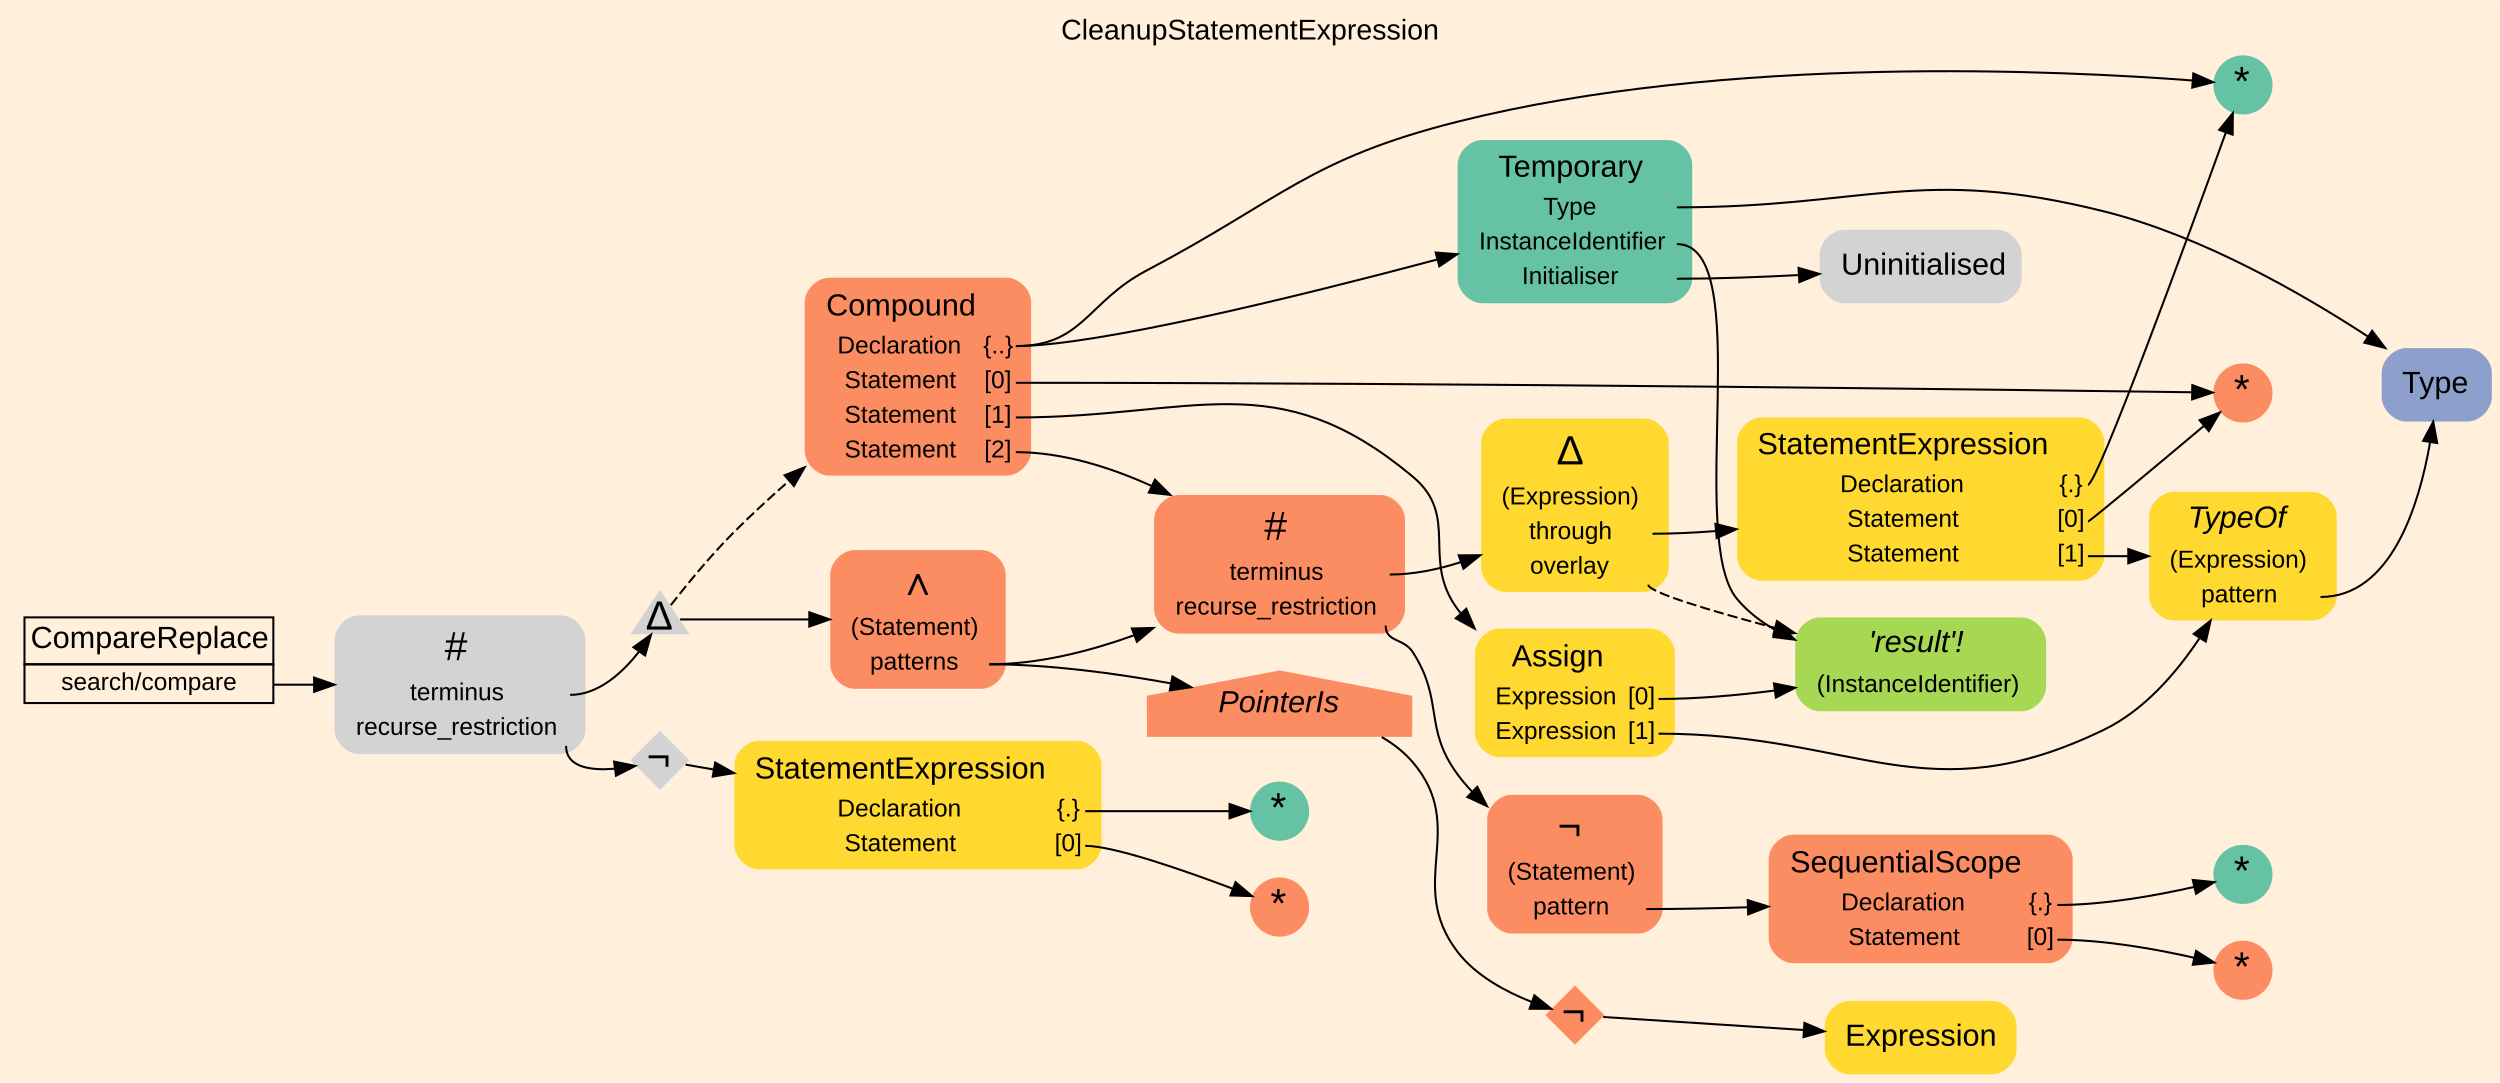
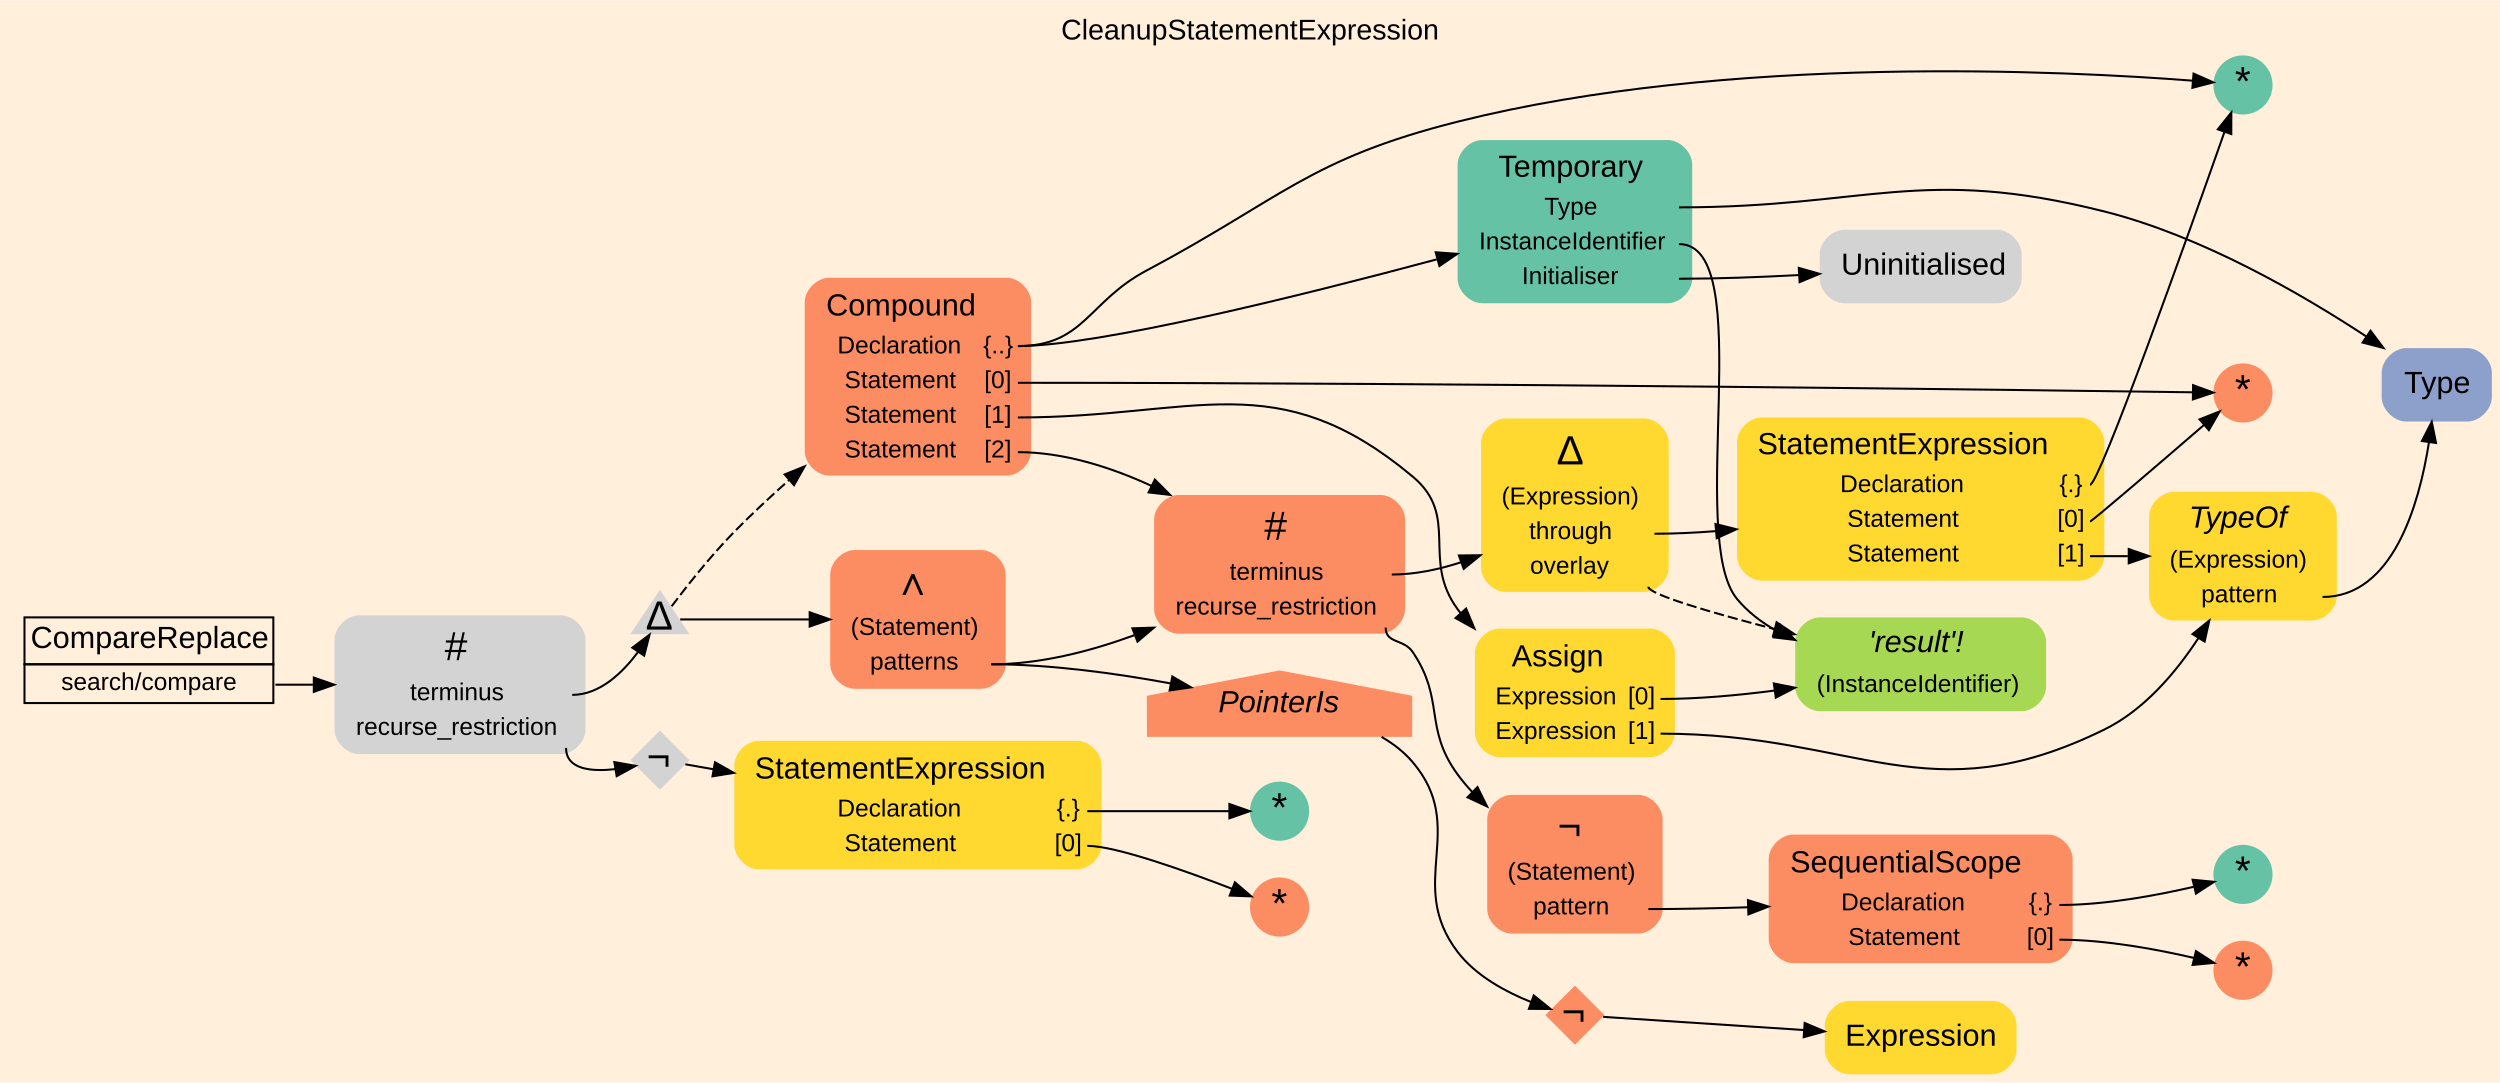
<svg xmlns="http://www.w3.org/2000/svg" width="1226pt" height="531pt" viewBox="0.00 0.00 1225.56 530.50">
  <g id="graph0" class="graph" transform="scale(1 1) rotate(0) translate(4 526.5)">
-     <polygon fill="#ffefdb" stroke="transparent" points="-4,4 -4,-526.5 1221.556,-526.5 1221.556,4 -4,4" />
-     <text text-anchor="middle" x="608.778" y="-507.3" font-family="Arial" font-size="14.00" fill="#000000">CleanupStatementExpression</text>
+     <polygon fill="#ffefdb" stroke="transparent" points="-4,4 -4,-526.5 1221.56,-526.5 1221.56,4 -4,4" />
+     <text text-anchor="middle" x="608.78" y="-507.3" font-family="Arial" font-size="14.00">CleanupStatementExpression</text>
    <g id="node1" class="node">
      <polygon fill="#ffefdb" stroke="transparent" points="138,-228 0,-228 0,-178 138,-178 138,-228" />
-       <polygon fill="none" stroke="#000000" points="8,-201 8,-224 130,-224 130,-201 8,-201" />
-       <text text-anchor="start" x="11" y="-209" font-family="Arial" font-size="15.00" fill="#000000">CompareReplace</text>
-       <polygon fill="none" stroke="#000000" points="8,-182 8,-201 130,-201 130,-182 8,-182" />
-       <text text-anchor="start" x="26" y="-188.4" font-family="Arial" font-size="12.00" fill="#000000">search/compare</text>
+       <polygon fill="none" stroke="black" points="8,-201 8,-224 130,-224 130,-201 8,-201" />
+       <text text-anchor="start" x="11" y="-209" font-family="Arial" font-size="15.00">CompareReplace</text>
+       <polygon fill="none" stroke="black" points="8,-182 8,-201 130,-201 130,-182 8,-182" />
+       <text text-anchor="start" x="26" y="-188.4" font-family="Arial" font-size="12.00">search/compare</text>
    </g>
    <g id="node2" class="node">
-       <path fill="#d3d3d3" stroke="transparent" d="M271,-225C271,-225 172,-225 172,-225 166,-225 160,-219 160,-213 160,-213 160,-169 160,-169 160,-163 166,-157 172,-157 172,-157 271,-157 271,-157 277,-157 283,-163 283,-169 283,-169 283,-213 283,-213 283,-219 277,-225 271,-225" />
-       <text text-anchor="start" x="214" y="-203" font-family="Arial" font-size="20.00" fill="#000000">#</text>
-       <text text-anchor="start" x="197" y="-183.4" font-family="Arial" font-size="12.00" fill="#000000">terminus</text>
-       <text text-anchor="start" x="170.5" y="-166.4" font-family="Arial" font-size="12.00" fill="#000000">recurse_restriction</text>
+       <path fill="lightgrey" stroke="transparent" d="M271,-225C271,-225 172,-225 172,-225 166,-225 160,-219 160,-213 160,-213 160,-169 160,-169 160,-163 166,-157 172,-157 172,-157 271,-157 271,-157 277,-157 283,-163 283,-169 283,-169 283,-213 283,-213 283,-219 277,-225 271,-225" />
+       <text text-anchor="start" x="214" y="-203" font-family="Arial" font-size="20.00">#</text>
+       <text text-anchor="start" x="197" y="-183.4" font-family="Arial" font-size="12.00">terminus</text>
+       <text text-anchor="start" x="170.5" y="-166.4" font-family="Arial" font-size="12.00">recurse_restriction</text>
    </g>
    <g id="edge1" class="edge">
-       <path fill="none" stroke="#000000" d="M130,-191C136.359,-191 142.967,-191 149.59,-191" />
-       <polygon fill="#000000" stroke="#000000" points="149.977,-194.5 159.977,-191 149.977,-187.5 149.977,-194.5" />
+       <path fill="none" stroke="black" d="M131,-191C136.97,-191 143.17,-191 149.39,-191" />
+       <polygon fill="black" stroke="black" points="149.84,-194.5 159.84,-191 149.84,-187.5 149.84,-194.5" />
    </g>
    <g id="node3" class="node">
-       <polygon fill="#d3d3d3" stroke="#000000" stroke-width="0" points="319.5,-237.5 305,-215.75 334,-215.75 319.5,-237.5" />
-       <text text-anchor="start" x="312.5" y="-218" font-family="Arial" font-size="20.00" fill="#000000">Δ</text>
+       <polygon fill="lightgrey" stroke="black" stroke-width="0" points="319.5,-237.5 305,-215.75 334,-215.75 319.5,-237.5" />
+       <text text-anchor="start" x="312.5" y="-218" font-family="Arial" font-size="20.00">Δ</text>
    </g>
    <g id="edge2" class="edge">
-       <path fill="none" stroke="#000000" d="M275.5,-186C289.55,-186 301.452,-197.187 309.32,-207.258" />
-       <polygon fill="#000000" stroke="#000000" points="306.522,-209.363 315.149,-215.512 312.24,-205.325 306.522,-209.363" />
+       <path fill="none" stroke="black" d="M276.5,-186C290.04,-186 301.28,-196.96 308.72,-206.95" />
+       <polygon fill="black" stroke="black" points="305.97,-209.14 314.43,-215.51 311.79,-205.25 305.97,-209.14" />
    </g>
    <g id="node24" class="node">
-       <polygon fill="#d3d3d3" stroke="#000000" stroke-width="0" points="319.5,-168.5 305,-154 319.5,-139.5 334,-154 319.5,-168.5" />
-       <text text-anchor="start" x="313" y="-149" font-family="Arial" font-size="20.00" fill="#000000">¬</text>
+       <polygon fill="lightgrey" stroke="black" stroke-width="0" points="319.5,-168.5 305,-154 319.5,-139.5 334,-154 319.5,-168.5" />
+       <text text-anchor="start" x="313" y="-149" font-family="Arial" font-size="20.00">¬</text>
    </g>
    <g id="edge3" class="edge">
-       <path fill="none" stroke="#000000" d="M273.5,-161C273.5,-150.379 285.635,-148.821 297.439,-149.819" />
-       <polygon fill="#000000" stroke="#000000" points="297.031,-153.296 307.414,-151.19 297.984,-146.361 297.031,-153.296" />
+       <path fill="none" stroke="black" d="M273.5,-160C273.5,-149.39 285.94,-148.28 297.73,-149.61" />
+       <polygon fill="black" stroke="black" points="297.17,-153.07 307.61,-151.23 298.31,-146.16 297.17,-153.07" />
    </g>
    <g id="node4" class="node">
      <path fill="#fc8d62" stroke="transparent" d="M477,-257C477,-257 415,-257 415,-257 409,-257 403,-251 403,-245 403,-245 403,-201 403,-201 403,-195 409,-189 415,-189 415,-189 477,-189 477,-189 483,-189 489,-195 489,-201 489,-201 489,-245 489,-245 489,-251 483,-257 477,-257" />
-       <text text-anchor="start" x="436" y="-235" font-family="Arial" font-size="20.00" fill="#000000">∧</text>
-       <text text-anchor="start" x="413" y="-215.4" font-family="Arial" font-size="12.00" fill="#000000">(Statement)</text>
-       <text text-anchor="start" x="422.5" y="-198.4" font-family="Arial" font-size="12.00" fill="#000000">patterns</text>
+       <text text-anchor="start" x="433.5" y="-235" font-family="Arial" font-size="20.00">∧</text>
+       <text text-anchor="start" x="413" y="-215.4" font-family="Arial" font-size="12.00">(Statement)</text>
+       <text text-anchor="start" x="422.5" y="-198.4" font-family="Arial" font-size="12.00">patterns</text>
    </g>
    <g id="edge4" class="edge">
-       <path fill="none" stroke="#000000" d="M329.426,-223C343.135,-223 368.877,-223 392.69,-223" />
-       <polygon fill="#000000" stroke="#000000" points="392.737,-226.5 402.737,-223 392.737,-219.5 392.737,-226.5" />
+       <path fill="none" stroke="black" d="M329.45,-223C342.77,-223 368.81,-223 392.81,-223" />
+       <polygon fill="black" stroke="black" points="392.92,-226.5 402.92,-223 392.92,-219.5 392.92,-226.5" />
    </g>
    <g id="node20" class="node">
      <path fill="#fc8d62" stroke="transparent" d="M489.5,-390.5C489.5,-390.5 402.5,-390.5 402.5,-390.5 396.5,-390.5 390.5,-384.5 390.5,-378.5 390.5,-378.5 390.5,-305.5 390.5,-305.5 390.5,-299.5 396.5,-293.5 402.5,-293.5 402.5,-293.5 489.5,-293.5 489.5,-293.5 495.5,-293.5 501.5,-299.5 501.5,-305.5 501.5,-305.5 501.5,-378.5 501.5,-378.5 501.5,-384.5 495.5,-390.5 489.5,-390.5" />
-       <text text-anchor="start" x="401" y="-372" font-family="Arial" font-size="15.00" fill="#000000">Compound</text>
-       <text text-anchor="start" x="406.5" y="-353.4" font-family="Arial" font-size="12.00" fill="#000000">Declaration</text>
-       <text text-anchor="start" x="478" y="-353.4" font-family="Arial" font-size="12.00" fill="#000000">{..}</text>
-       <text text-anchor="start" x="410" y="-336.4" font-family="Arial" font-size="12.00" fill="#000000">Statement</text>
-       <text text-anchor="start" x="478.5" y="-336.4" font-family="Arial" font-size="12.00" fill="#000000">[0]</text>
-       <text text-anchor="start" x="410" y="-319.4" font-family="Arial" font-size="12.00" fill="#000000">Statement</text>
-       <text text-anchor="start" x="478.5" y="-319.4" font-family="Arial" font-size="12.00" fill="#000000">[1]</text>
-       <text text-anchor="start" x="410" y="-302.4" font-family="Arial" font-size="12.00" fill="#000000">Statement</text>
-       <text text-anchor="start" x="478.5" y="-302.4" font-family="Arial" font-size="12.00" fill="#000000">[2]</text>
+       <text text-anchor="start" x="401" y="-372" font-family="Arial" font-size="15.00">Compound</text>
+       <text text-anchor="start" x="406.5" y="-353.4" font-family="Arial" font-size="12.00">Declaration</text>
+       <text text-anchor="start" x="478" y="-353.4" font-family="Arial" font-size="12.00">{..}</text>
+       <text text-anchor="start" x="410" y="-336.4" font-family="Arial" font-size="12.00">Statement</text>
+       <text text-anchor="start" x="478.5" y="-336.4" font-family="Arial" font-size="12.00">[0]</text>
+       <text text-anchor="start" x="410" y="-319.4" font-family="Arial" font-size="12.00">Statement</text>
+       <text text-anchor="start" x="478.5" y="-319.4" font-family="Arial" font-size="12.00">[1]</text>
+       <text text-anchor="start" x="410" y="-302.4" font-family="Arial" font-size="12.00">Statement</text>
+       <text text-anchor="start" x="478.5" y="-302.4" font-family="Arial" font-size="12.00">[2]</text>
    </g>
    <g id="edge5" class="edge">
-       <path fill="none" stroke="#000000" stroke-dasharray="5,2" d="M324.859,-230.009C331.698,-238.784 344.075,-254.106 356,-266 364.371,-274.349 373.551,-282.804 382.748,-290.89" />
-       <polygon fill="#000000" stroke="#000000" points="380.614,-293.672 390.46,-297.585 385.203,-288.386 380.614,-293.672" />
+       <path fill="none" stroke="black" stroke-dasharray="5,2" d="M325.23,-229.41C331.75,-238.08 344.05,-253.85 356,-266 364.35,-274.49 373.54,-283.07 382.74,-291.26" />
+       <polygon fill="black" stroke="black" points="380.64,-294.07 390.47,-298.04 385.26,-288.81 380.64,-294.07" />
    </g>
    <g id="node5" class="node">
-       <path fill="#fc8d62" stroke="transparent" d="M672.778,-284C672.778,-284 573.778,-284 573.778,-284 567.778,-284 561.778,-278 561.778,-272 561.778,-272 561.778,-228 561.778,-228 561.778,-222 567.778,-216 573.778,-216 573.778,-216 672.778,-216 672.778,-216 678.778,-216 684.778,-222 684.778,-228 684.778,-228 684.778,-272 684.778,-272 684.778,-278 678.778,-284 672.778,-284" />
-       <text text-anchor="start" x="615.778" y="-262" font-family="Arial" font-size="20.00" fill="#000000">#</text>
-       <text text-anchor="start" x="598.778" y="-242.4" font-family="Arial" font-size="12.00" fill="#000000">terminus</text>
-       <text text-anchor="start" x="572.278" y="-225.4" font-family="Arial" font-size="12.00" fill="#000000">recurse_restriction</text>
+       <path fill="#fc8d62" stroke="transparent" d="M672.78,-284C672.78,-284 573.78,-284 573.78,-284 567.78,-284 561.78,-278 561.78,-272 561.78,-272 561.78,-228 561.78,-228 561.78,-222 567.78,-216 573.78,-216 573.78,-216 672.78,-216 672.78,-216 678.78,-216 684.78,-222 684.78,-228 684.78,-228 684.78,-272 684.78,-272 684.78,-278 678.78,-284 672.78,-284" />
+       <text text-anchor="start" x="615.78" y="-262" font-family="Arial" font-size="20.00">#</text>
+       <text text-anchor="start" x="598.78" y="-242.4" font-family="Arial" font-size="12.00">terminus</text>
+       <text text-anchor="start" x="572.28" y="-225.4" font-family="Arial" font-size="12.00">recurse_restriction</text>
    </g>
    <g id="edge6" class="edge">
-       <path fill="none" stroke="#000000" d="M481,-201C504.781,-201 529.64,-207.196 551.802,-215.18" />
-       <polygon fill="#000000" stroke="#000000" points="550.86,-218.566 561.452,-218.829 553.336,-212.018 550.86,-218.566" />
+       <path fill="none" stroke="black" d="M482,-201C505.6,-201 530.24,-207.25 552.16,-215.3" />
+       <polygon fill="black" stroke="black" points="551.12,-218.64 561.71,-218.97 553.63,-212.11 551.12,-218.64" />
    </g>
    <g id="node17" class="node">
-       <polygon fill="#fc8d62" stroke="#000000" stroke-width="0" points="688.335,-185.562 623.278,-198 558.221,-185.562 558.282,-165.438 688.274,-165.438 688.335,-185.562" />
-       <text text-anchor="start" x="593.278" y="-177.5" font-family="Arial" font-style="italic" font-size="15.00" fill="#000000">PointerIs</text>
+       <polygon fill="#fc8d62" stroke="black" stroke-width="0" points="688.33,-185.56 623.28,-198 558.22,-185.56 558.28,-165.44 688.27,-165.44 688.33,-185.56" />
+       <text text-anchor="start" x="593.28" y="-177.5" font-family="Arial" font-style="italic" font-size="15.00">PointerIs</text>
    </g>
    <g id="edge7" class="edge">
-       <path fill="none" stroke="#000000" d="M481,-201C510.668,-201 543.446,-196.476 570.056,-191.628" />
-       <polygon fill="#000000" stroke="#000000" points="570.757,-195.057 579.933,-189.762 569.458,-188.179 570.757,-195.057" />
+       <path fill="none" stroke="black" d="M482,-201C511.24,-201 543.53,-196.48 569.76,-191.64" />
+       <polygon fill="black" stroke="black" points="570.7,-195.02 579.86,-189.7 569.38,-188.15 570.7,-195.02" />
    </g>
    <g id="node6" class="node">
-       <path fill="#ffd92f" stroke="transparent" d="M802.056,-321.5C802.056,-321.5 734.056,-321.5 734.056,-321.5 728.056,-321.5 722.056,-315.5 722.056,-309.5 722.056,-309.5 722.056,-248.5 722.056,-248.5 722.056,-242.5 728.056,-236.5 734.056,-236.5 734.056,-236.5 802.056,-236.5 802.056,-236.5 808.056,-236.5 814.056,-242.5 814.056,-248.5 814.056,-248.5 814.056,-309.5 814.056,-309.5 814.056,-315.5 808.056,-321.5 802.056,-321.5" />
-       <text text-anchor="start" x="759.056" y="-299" font-family="Arial" font-size="20.00" fill="#000000">Δ</text>
-       <text text-anchor="start" x="732.056" y="-279.4" font-family="Arial" font-size="12.00" fill="#000000">(Expression)</text>
-       <text text-anchor="start" x="745.556" y="-262.4" font-family="Arial" font-size="12.00" fill="#000000">through</text>
-       <text text-anchor="start" x="746.056" y="-245.4" font-family="Arial" font-size="12.00" fill="#000000">overlay</text>
+       <path fill="#ffd92f" stroke="transparent" d="M802.06,-321.5C802.06,-321.5 734.06,-321.5 734.06,-321.5 728.06,-321.5 722.06,-315.5 722.06,-309.5 722.06,-309.5 722.06,-248.5 722.06,-248.5 722.06,-242.5 728.06,-236.5 734.06,-236.5 734.06,-236.5 802.06,-236.5 802.06,-236.5 808.06,-236.5 814.06,-242.5 814.06,-248.5 814.06,-248.5 814.06,-309.5 814.06,-309.5 814.06,-315.5 808.06,-321.5 802.06,-321.5" />
+       <text text-anchor="start" x="759.06" y="-299" font-family="Arial" font-size="20.00">Δ</text>
+       <text text-anchor="start" x="732.06" y="-279.4" font-family="Arial" font-size="12.00">(Expression)</text>
+       <text text-anchor="start" x="745.56" y="-262.4" font-family="Arial" font-size="12.00">through</text>
+       <text text-anchor="start" x="746.06" y="-245.4" font-family="Arial" font-size="12.00">overlay</text>
    </g>
    <g id="edge8" class="edge">
-       <path fill="none" stroke="#000000" d="M677.278,-245C688.863,-245 700.781,-247.458 712.015,-251.053" />
-       <polygon fill="#000000" stroke="#000000" points="711.092,-254.439 721.687,-254.471 713.424,-247.839 711.092,-254.439" />
+       <path fill="none" stroke="black" d="M678.28,-245C689.64,-245 701.31,-247.46 712.3,-251.05" />
+       <polygon fill="black" stroke="black" points="711.17,-254.36 721.76,-254.47 713.55,-247.78 711.17,-254.36" />
    </g>
    <g id="node13" class="node">
-       <path fill="#fc8d62" stroke="transparent" d="M799.056,-137C799.056,-137 737.056,-137 737.056,-137 731.056,-137 725.056,-131 725.056,-125 725.056,-125 725.056,-81 725.056,-81 725.056,-75 731.056,-69 737.056,-69 737.056,-69 799.056,-69 799.056,-69 805.056,-69 811.056,-75 811.056,-81 811.056,-81 811.056,-125 811.056,-125 811.056,-131 805.056,-137 799.056,-137" />
-       <text text-anchor="start" x="759.556" y="-115" font-family="Arial" font-size="20.00" fill="#000000">¬</text>
-       <text text-anchor="start" x="735.056" y="-95.4" font-family="Arial" font-size="12.00" fill="#000000">(Statement)</text>
-       <text text-anchor="start" x="747.556" y="-78.4" font-family="Arial" font-size="12.00" fill="#000000">pattern</text>
+       <path fill="#fc8d62" stroke="transparent" d="M799.06,-137C799.06,-137 737.06,-137 737.06,-137 731.06,-137 725.06,-131 725.06,-125 725.06,-125 725.06,-81 725.06,-81 725.06,-75 731.06,-69 737.06,-69 737.06,-69 799.06,-69 799.06,-69 805.06,-69 811.06,-75 811.06,-81 811.06,-81 811.06,-125 811.06,-125 811.06,-131 805.06,-137 799.06,-137" />
+       <text text-anchor="start" x="759.56" y="-115" font-family="Arial" font-size="20.00">¬</text>
+       <text text-anchor="start" x="735.06" y="-95.4" font-family="Arial" font-size="12.00">(Statement)</text>
+       <text text-anchor="start" x="747.56" y="-78.4" font-family="Arial" font-size="12.00">pattern</text>
    </g>
    <g id="edge9" class="edge">
-       <path fill="none" stroke="#000000" d="M675.278,-220C675.278,-211.741 684.074,-213.936 688.556,-207 703.972,-183.145 693.719,-169.874 710.556,-147 712.733,-144.042 715.163,-141.186 717.758,-138.448" />
-       <polygon fill="#000000" stroke="#000000" points="720.204,-140.951 724.957,-131.483 715.337,-135.92 720.204,-140.951" />
+       <path fill="none" stroke="black" d="M675.28,-219C675.28,-211.05 684.11,-213.59 688.56,-207 704.45,-183.46 693.82,-169.95 710.56,-147 712.74,-144.01 715.17,-141.12 717.78,-138.35" />
+       <polygon fill="black" stroke="black" points="720.29,-140.8 725,-131.31 715.4,-135.79 720.29,-140.8" />
    </g>
    <g id="node7" class="node">
-       <path fill="#ffd92f" stroke="transparent" d="M1015.556,-322C1015.556,-322 859.556,-322 859.556,-322 853.556,-322 847.556,-316 847.556,-310 847.556,-310 847.556,-254 847.556,-254 847.556,-248 853.556,-242 859.556,-242 859.556,-242 1015.556,-242 1015.556,-242 1021.556,-242 1027.556,-248 1027.556,-254 1027.556,-254 1027.556,-310 1027.556,-310 1027.556,-316 1021.556,-322 1015.556,-322" />
-       <text text-anchor="start" x="857.556" y="-304" font-family="Arial" font-size="15.00" fill="#000000">StatementExpression</text>
-       <text text-anchor="start" x="898.056" y="-285.4" font-family="Arial" font-size="12.00" fill="#000000">Declaration</text>
-       <text text-anchor="start" x="1005.556" y="-285.4" font-family="Arial" font-size="12.00" fill="#000000">{.}</text>
-       <text text-anchor="start" x="901.556" y="-268.4" font-family="Arial" font-size="12.00" fill="#000000">Statement</text>
-       <text text-anchor="start" x="1004.556" y="-268.4" font-family="Arial" font-size="12.00" fill="#000000">[0]</text>
-       <text text-anchor="start" x="901.556" y="-251.4" font-family="Arial" font-size="12.00" fill="#000000">Statement</text>
-       <text text-anchor="start" x="1004.556" y="-251.4" font-family="Arial" font-size="12.00" fill="#000000">[1]</text>
+       <path fill="#ffd92f" stroke="transparent" d="M1015.56,-322C1015.56,-322 859.56,-322 859.56,-322 853.56,-322 847.56,-316 847.56,-310 847.56,-310 847.56,-254 847.56,-254 847.56,-248 853.56,-242 859.56,-242 859.56,-242 1015.56,-242 1015.56,-242 1021.56,-242 1027.56,-248 1027.56,-254 1027.56,-254 1027.56,-310 1027.56,-310 1027.56,-316 1021.56,-322 1015.56,-322" />
+       <text text-anchor="start" x="857.56" y="-304" font-family="Arial" font-size="15.00">StatementExpression</text>
+       <text text-anchor="start" x="898.06" y="-285.4" font-family="Arial" font-size="12.00">Declaration</text>
+       <text text-anchor="start" x="1005.56" y="-285.4" font-family="Arial" font-size="12.00">{.}</text>
+       <text text-anchor="start" x="901.56" y="-268.4" font-family="Arial" font-size="12.00">Statement</text>
+       <text text-anchor="start" x="1004.56" y="-268.4" font-family="Arial" font-size="12.00">[0]</text>
+       <text text-anchor="start" x="901.56" y="-251.4" font-family="Arial" font-size="12.00">Statement</text>
+       <text text-anchor="start" x="1004.56" y="-251.4" font-family="Arial" font-size="12.00">[1]</text>
    </g>
    <g id="edge10" class="edge">
-       <path fill="none" stroke="#000000" d="M806.056,-265C816.174,-265 826.694,-265.501 837.18,-266.331" />
-       <polygon fill="#000000" stroke="#000000" points="836.938,-269.824 847.208,-267.223 837.557,-262.851 836.938,-269.824" />
+       <path fill="none" stroke="black" d="M807.06,-265C816.83,-265 826.99,-265.48 837.13,-266.28" />
+       <polygon fill="black" stroke="black" points="836.97,-269.78 847.24,-267.19 837.59,-262.81 836.97,-269.78" />
    </g>
    <g id="node12" class="node">
-       <path fill="#a6d854" stroke="transparent" d="M987.056,-224C987.056,-224 888.056,-224 888.056,-224 882.056,-224 876.056,-218 876.056,-212 876.056,-212 876.056,-190 876.056,-190 876.056,-184 882.056,-178 888.056,-178 888.056,-178 987.056,-178 987.056,-178 993.056,-178 999.056,-184 999.056,-190 999.056,-190 999.056,-212 999.056,-212 999.056,-218 993.056,-224 987.056,-224" />
-       <text text-anchor="start" x="912.056" y="-207" font-family="Arial" font-style="italic" font-size="15.00" fill="#000000">'result'!</text>
-       <text text-anchor="start" x="886.556" y="-187.4" font-family="Arial" font-size="12.00" fill="#000000">(InstanceIdentifier)</text>
+       <path fill="#a6d854" stroke="transparent" d="M987.06,-224C987.06,-224 888.06,-224 888.06,-224 882.06,-224 876.06,-218 876.06,-212 876.06,-212 876.06,-190 876.06,-190 876.06,-184 882.06,-178 888.06,-178 888.06,-178 987.06,-178 987.06,-178 993.06,-178 999.06,-184 999.06,-190 999.06,-190 999.06,-212 999.06,-212 999.06,-218 993.06,-224 987.06,-224" />
+       <text text-anchor="start" x="912.06" y="-207" font-family="Arial" font-style="italic" font-size="15.00">'result'!</text>
+       <text text-anchor="start" x="886.56" y="-187.4" font-family="Arial" font-size="12.00">(InstanceIdentifier)</text>
    </g>
    <g id="edge11" class="edge">
-       <path fill="none" stroke="#000000" stroke-dasharray="5,2" d="M804.056,-240C804.056,-236.321 834.321,-227.304 866.031,-218.866" />
-       <polygon fill="#000000" stroke="#000000" points="867.106,-222.202 875.886,-216.273 865.325,-215.433 867.106,-222.202" />
+       <path fill="none" stroke="black" stroke-dasharray="5,2" d="M804.06,-239C804.06,-235.34 834.32,-226.5 865.92,-218.27" />
+       <polygon fill="black" stroke="black" points="866.92,-221.62 875.74,-215.74 865.18,-214.84 866.92,-221.62" />
    </g>
    <g id="node8" class="node">
-       <ellipse fill="#66c2a5" stroke="#000000" stroke-width="0" cx="1095.556" cy="-485" rx="14.5" ry="14.5" />
-       <text text-anchor="start" x="1091.056" y="-480" font-family="Arial" font-size="20.00" fill="#000000">*</text>
+       <ellipse fill="#66c2a5" stroke="black" stroke-width="0" cx="1095.56" cy="-485" rx="14.5" ry="14.5" />
+       <text text-anchor="start" x="1091.56" y="-480" font-family="Arial" font-size="20.00">*</text>
    </g>
    <g id="edge12" class="edge">
-       <path fill="none" stroke="#000000" d="M1019.556,-289C1024.133,-289 1068.235,-409.438 1087.083,-461.494" />
-       <polygon fill="#000000" stroke="#000000" points="1083.907,-463.003 1090.598,-471.218 1090.49,-460.623 1083.907,-463.003" />
+       <path fill="none" stroke="black" d="M1020.56,-289C1025.13,-289 1068.2,-410 1086.45,-461.86" />
+       <polygon fill="black" stroke="black" points="1083.23,-463.25 1089.85,-471.53 1089.83,-460.93 1083.23,-463.25" />
    </g>
    <g id="node9" class="node">
-       <ellipse fill="#fc8d62" stroke="#000000" stroke-width="0" cx="1095.556" cy="-334" rx="14.5" ry="14.5" />
-       <text text-anchor="start" x="1091.056" y="-329" font-family="Arial" font-size="20.00" fill="#000000">*</text>
+       <ellipse fill="#fc8d62" stroke="black" stroke-width="0" cx="1095.56" cy="-334" rx="14.5" ry="14.5" />
+       <text text-anchor="start" x="1091.56" y="-329" font-family="Arial" font-size="20.00">*</text>
    </g>
    <g id="edge13" class="edge">
-       <path fill="none" stroke="#000000" d="M1019.556,-271C1020.473,-271 1054.128,-299.154 1076.34,-317.821" />
-       <polygon fill="#000000" stroke="#000000" points="1074.295,-320.674 1084.201,-324.432 1078.801,-315.317 1074.295,-320.674" />
+       <path fill="none" stroke="black" d="M1020.56,-271C1021.47,-271 1054.91,-299.74 1076.52,-318.4" />
+       <polygon fill="black" stroke="black" points="1074.27,-321.08 1084.13,-324.97 1078.85,-315.79 1074.27,-321.08" />
    </g>
    <g id="node10" class="node">
-       <path fill="#ffd92f" stroke="transparent" d="M1129.556,-285.5C1129.556,-285.5 1061.556,-285.5 1061.556,-285.5 1055.556,-285.5 1049.556,-279.5 1049.556,-273.5 1049.556,-273.5 1049.556,-234.5 1049.556,-234.5 1049.556,-228.5 1055.556,-222.5 1061.556,-222.5 1061.556,-222.5 1129.556,-222.5 1129.556,-222.5 1135.556,-222.5 1141.556,-228.5 1141.556,-234.5 1141.556,-234.5 1141.556,-273.5 1141.556,-273.5 1141.556,-279.5 1135.556,-285.5 1129.556,-285.5" />
-       <text text-anchor="start" x="1068.556" y="-268" font-family="Arial" font-style="italic" font-size="15.00" fill="#000000">TypeOf</text>
-       <text text-anchor="start" x="1059.556" y="-248.4" font-family="Arial" font-size="12.00" fill="#000000">(Expression)</text>
-       <text text-anchor="start" x="1075.056" y="-231.4" font-family="Arial" font-size="12.00" fill="#000000">pattern</text>
+       <path fill="#ffd92f" stroke="transparent" d="M1129.56,-285.5C1129.56,-285.5 1061.56,-285.5 1061.56,-285.5 1055.56,-285.5 1049.56,-279.5 1049.56,-273.5 1049.56,-273.5 1049.56,-234.5 1049.56,-234.5 1049.56,-228.5 1055.56,-222.5 1061.56,-222.5 1061.56,-222.5 1129.56,-222.5 1129.56,-222.5 1135.56,-222.5 1141.56,-228.5 1141.56,-234.5 1141.56,-234.5 1141.56,-273.5 1141.56,-273.5 1141.56,-279.5 1135.56,-285.5 1129.56,-285.5" />
+       <text text-anchor="start" x="1069.06" y="-268" font-family="Arial" font-style="italic" font-size="15.00">TypeOf</text>
+       <text text-anchor="start" x="1059.56" y="-248.4" font-family="Arial" font-size="12.00">(Expression)</text>
+       <text text-anchor="start" x="1075.06" y="-231.4" font-family="Arial" font-size="12.00">pattern</text>
    </g>
    <g id="edge14" class="edge">
-       <path fill="none" stroke="#000000" d="M1019.556,-254C1025.877,-254 1032.494,-254 1039.074,-254" />
-       <polygon fill="#000000" stroke="#000000" points="1039.337,-257.5 1049.337,-254 1039.337,-250.5 1039.337,-257.5" />
+       <path fill="none" stroke="black" d="M1020.56,-254C1026.56,-254 1032.85,-254 1039.1,-254" />
+       <polygon fill="black" stroke="black" points="1039.55,-257.5 1049.55,-254 1039.55,-250.5 1039.55,-257.5" />
    </g>
    <g id="node11" class="node">
-       <path fill="#8da0cb" stroke="transparent" d="M1205.556,-356C1205.556,-356 1175.556,-356 1175.556,-356 1169.556,-356 1163.556,-350 1163.556,-344 1163.556,-344 1163.556,-332 1163.556,-332 1163.556,-326 1169.556,-320 1175.556,-320 1175.556,-320 1205.556,-320 1205.556,-320 1211.556,-320 1217.556,-326 1217.556,-332 1217.556,-332 1217.556,-344 1217.556,-344 1217.556,-350 1211.556,-356 1205.556,-356" />
-       <text text-anchor="start" x="1173.556" y="-334" font-family="Arial" font-size="15.00" fill="#000000">Type</text>
+       <path fill="#8da0cb" stroke="transparent" d="M1205.56,-356C1205.56,-356 1175.56,-356 1175.56,-356 1169.56,-356 1163.56,-350 1163.56,-344 1163.56,-344 1163.56,-332 1163.56,-332 1163.56,-326 1169.56,-320 1175.56,-320 1175.56,-320 1205.56,-320 1205.56,-320 1211.56,-320 1217.56,-326 1217.56,-332 1217.56,-332 1217.56,-344 1217.56,-344 1217.56,-350 1211.56,-356 1205.56,-356" />
+       <text text-anchor="start" x="1174.56" y="-334" font-family="Arial" font-size="15.00">Type</text>
    </g>
    <g id="edge15" class="edge">
-       <path fill="none" stroke="#000000" d="M1133.556,-234C1168.182,-234 1181.913,-278.881 1187.259,-309.676" />
-       <polygon fill="#000000" stroke="#000000" points="1183.849,-310.529 1188.821,-319.885 1190.768,-309.47 1183.849,-310.529" />
+       <path fill="none" stroke="black" d="M1134.56,-234C1168.91,-234 1181.86,-278.88 1186.71,-309.68" />
+       <polygon fill="black" stroke="black" points="1183.28,-310.45 1188.1,-319.88 1190.21,-309.5 1183.28,-310.45" />
    </g>
    <g id="node14" class="node">
-       <path fill="#fc8d62" stroke="transparent" d="M1000.056,-117.5C1000.056,-117.5 875.056,-117.5 875.056,-117.5 869.056,-117.5 863.056,-111.5 863.056,-105.5 863.056,-105.5 863.056,-66.5 863.056,-66.5 863.056,-60.5 869.056,-54.5 875.056,-54.5 875.056,-54.5 1000.056,-54.5 1000.056,-54.5 1006.056,-54.5 1012.056,-60.5 1012.056,-66.5 1012.056,-66.5 1012.056,-105.5 1012.056,-105.5 1012.056,-111.5 1006.056,-117.5 1000.056,-117.5" />
-       <text text-anchor="start" x="873.556" y="-99" font-family="Arial" font-size="15.00" fill="#000000">SequentialScope</text>
-       <text text-anchor="start" x="898.556" y="-80.4" font-family="Arial" font-size="12.00" fill="#000000">Declaration</text>
-       <text text-anchor="start" x="990.556" y="-80.4" font-family="Arial" font-size="12.00" fill="#000000">{.}</text>
-       <text text-anchor="start" x="902.056" y="-63.4" font-family="Arial" font-size="12.00" fill="#000000">Statement</text>
-       <text text-anchor="start" x="989.556" y="-63.4" font-family="Arial" font-size="12.00" fill="#000000">[0]</text>
+       <path fill="#fc8d62" stroke="transparent" d="M1000.06,-117.5C1000.06,-117.5 875.06,-117.5 875.06,-117.5 869.06,-117.5 863.06,-111.5 863.06,-105.5 863.06,-105.5 863.06,-66.5 863.06,-66.5 863.06,-60.5 869.06,-54.5 875.06,-54.5 875.06,-54.5 1000.06,-54.5 1000.06,-54.5 1006.06,-54.5 1012.06,-60.5 1012.06,-66.5 1012.06,-66.5 1012.06,-105.5 1012.06,-105.5 1012.06,-111.5 1006.06,-117.5 1000.06,-117.5" />
+       <text text-anchor="start" x="873.56" y="-99" font-family="Arial" font-size="15.00">SequentialScope</text>
+       <text text-anchor="start" x="898.56" y="-80.4" font-family="Arial" font-size="12.00">Declaration</text>
+       <text text-anchor="start" x="990.56" y="-80.4" font-family="Arial" font-size="12.00">{.}</text>
+       <text text-anchor="start" x="902.06" y="-63.4" font-family="Arial" font-size="12.00">Statement</text>
+       <text text-anchor="start" x="989.56" y="-63.4" font-family="Arial" font-size="12.00">[0]</text>
    </g>
    <g id="edge16" class="edge">
-       <path fill="none" stroke="#000000" d="M803.056,-81C819.117,-81 836.25,-81.36 852.72,-81.888" />
-       <polygon fill="#000000" stroke="#000000" points="852.76,-85.391 862.875,-82.236 853,-78.395 852.76,-85.391" />
+       <path fill="none" stroke="black" d="M804.06,-81C819.88,-81 836.76,-81.36 852.98,-81.89" />
+       <polygon fill="black" stroke="black" points="852.87,-85.39 862.99,-82.24 853.11,-78.39 852.87,-85.39" />
    </g>
    <g id="node15" class="node">
-       <ellipse fill="#66c2a5" stroke="#000000" stroke-width="0" cx="1095.556" cy="-98" rx="14.5" ry="14.5" />
-       <text text-anchor="start" x="1091.056" y="-93" font-family="Arial" font-size="20.00" fill="#000000">*</text>
+       <ellipse fill="#66c2a5" stroke="black" stroke-width="0" cx="1095.56" cy="-98" rx="14.5" ry="14.5" />
+       <text text-anchor="start" x="1091.56" y="-93" font-family="Arial" font-size="20.00">*</text>
    </g>
    <g id="edge17" class="edge">
-       <path fill="none" stroke="#000000" d="M1004.556,-83C1027.578,-83 1053.445,-87.732 1071.699,-91.88" />
-       <polygon fill="#000000" stroke="#000000" points="1070.949,-95.299 1081.488,-94.215 1072.573,-88.49 1070.949,-95.299" />
+       <path fill="none" stroke="black" d="M1005.56,-83C1028.24,-83 1053.73,-87.8 1071.6,-91.97" />
+       <polygon fill="black" stroke="black" points="1070.86,-95.39 1081.4,-94.37 1072.52,-88.59 1070.86,-95.39" />
    </g>
    <g id="node16" class="node">
-       <ellipse fill="#fc8d62" stroke="#000000" stroke-width="0" cx="1095.556" cy="-51" rx="14.5" ry="14.5" />
-       <text text-anchor="start" x="1091.056" y="-46" font-family="Arial" font-size="20.00" fill="#000000">*</text>
+       <ellipse fill="#fc8d62" stroke="black" stroke-width="0" cx="1095.56" cy="-51" rx="14.5" ry="14.5" />
+       <text text-anchor="start" x="1091.56" y="-46" font-family="Arial" font-size="20.00">*</text>
    </g>
    <g id="edge18" class="edge">
-       <path fill="none" stroke="#000000" d="M1004.556,-66C1027.578,-66 1053.445,-61.268 1071.699,-57.12" />
-       <polygon fill="#000000" stroke="#000000" points="1072.573,-60.51 1081.488,-54.785 1070.949,-53.701 1072.573,-60.51" />
+       <path fill="none" stroke="black" d="M1005.56,-66C1028.24,-66 1053.73,-61.2 1071.6,-57.03" />
+       <polygon fill="black" stroke="black" points="1072.52,-60.41 1081.4,-54.63 1070.86,-53.61 1072.52,-60.41" />
    </g>
    <g id="node18" class="node">
-       <polygon fill="#fc8d62" stroke="#000000" stroke-width="0" points="768.056,-43.5 753.556,-29 768.056,-14.5 782.556,-29 768.056,-43.5" />
-       <text text-anchor="start" x="761.556" y="-24" font-family="Arial" font-size="20.00" fill="#000000">¬</text>
+       <polygon fill="#fc8d62" stroke="black" stroke-width="0" points="768.06,-43.5 753.56,-29 768.06,-14.5 782.56,-29 768.06,-43.5" />
+       <text text-anchor="start" x="761.56" y="-24" font-family="Arial" font-size="20.00">¬</text>
    </g>
    <g id="edge19" class="edge">
-       <path fill="none" stroke="#000000" d="M673.371,-165.328C679.074,-162.005 684.342,-157.949 688.556,-153 716.095,-120.664 684.706,-93.702 710.556,-60 719.615,-48.189 734.5,-40.34 746.855,-35.496" />
-       <polygon fill="#000000" stroke="#000000" points="748.187,-38.737 756.455,-32.112 745.86,-32.136 748.187,-38.737" />
+       <path fill="none" stroke="black" d="M673.29,-165.41C679.03,-162.07 684.33,-157.99 688.56,-153 716.01,-120.59 684.83,-93.8 710.56,-60 719.56,-48.18 734.43,-40.28 746.65,-35.41" />
+       <polygon fill="black" stroke="black" points="747.88,-38.69 756.11,-32.02 745.52,-32.1 747.88,-38.69" />
    </g>
    <g id="node19" class="node">
-       <path fill="#ffd92f" stroke="transparent" d="M972.556,-36C972.556,-36 902.556,-36 902.556,-36 896.556,-36 890.556,-30 890.556,-24 890.556,-24 890.556,-12 890.556,-12 890.556,-6 896.556,0 902.556,0 902.556,0 972.556,0 972.556,0 978.556,0 984.556,-6 984.556,-12 984.556,-12 984.556,-24 984.556,-24 984.556,-30 978.556,-36 972.556,-36" />
-       <text text-anchor="start" x="900.556" y="-14" font-family="Arial" font-size="15.00" fill="#000000">Expression</text>
+       <path fill="#ffd92f" stroke="transparent" d="M972.56,-36C972.56,-36 902.56,-36 902.56,-36 896.56,-36 890.56,-30 890.56,-24 890.56,-24 890.56,-12 890.56,-12 890.56,-6 896.56,0 902.56,0 902.56,0 972.56,0 972.56,0 978.56,0 984.56,-6 984.56,-12 984.56,-12 984.56,-24 984.56,-24 984.56,-30 978.56,-36 972.56,-36" />
+       <text text-anchor="start" x="900.56" y="-14" font-family="Arial" font-size="15.00">Expression</text>
    </g>
    <g id="edge20" class="edge">
-       <path fill="none" stroke="#000000" d="M781.927,-28.1C803.228,-26.718 845.201,-23.994 880.195,-21.723" />
-       <polygon fill="#000000" stroke="#000000" points="880.574,-25.205 890.327,-21.065 880.121,-18.22 880.574,-25.205" />
+       <path fill="none" stroke="black" d="M781.92,-28.16C802.77,-26.79 845.14,-24 880.27,-21.7" />
+       <polygon fill="black" stroke="black" points="880.68,-25.18 890.43,-21.03 880.22,-18.19 880.68,-25.18" />
    </g>
    <g id="edge25" class="edge">
-       <path fill="none" stroke="#000000" d="M494,-305C516.738,-305 540.059,-297.707 560.523,-288.432" />
-       <polygon fill="#000000" stroke="#000000" points="562.192,-291.513 569.712,-284.05 559.179,-285.195 562.192,-291.513" />
+       <path fill="none" stroke="black" d="M495,-305C517.44,-305 540.42,-297.71 560.56,-288.43" />
+       <polygon fill="black" stroke="black" points="562.13,-291.56 569.6,-284.05 559.08,-285.26 562.13,-291.56" />
    </g>
    <g id="edge21" class="edge">
-       <path fill="none" stroke="#000000" d="M494,-357C526.856,-357 528.937,-378.675 558,-394 624.488,-429.059 637.663,-448.658 710.556,-467 842.812,-500.28 1008.511,-491.978 1070.571,-487.21" />
-       <polygon fill="#000000" stroke="#000000" points="1071.236,-490.668 1080.921,-486.372 1070.671,-483.69 1071.236,-490.668" />
+       <path fill="none" stroke="black" d="M495,-357C527.47,-357 529.33,-378.76 558,-394 624.37,-429.29 637.66,-448.65 710.56,-467 843.38,-500.43 1010.03,-491.83 1070.91,-487.1" />
+       <polygon fill="black" stroke="black" points="1071.33,-490.58 1081.01,-486.28 1070.76,-483.6 1071.33,-490.58" />
    </g>
    <g id="edge23" class="edge">
-       <path fill="none" stroke="#000000" d="M494,-339C717.666,-339 988.094,-335.501 1070.522,-334.357" />
-       <polygon fill="#000000" stroke="#000000" points="1070.724,-337.855 1080.674,-334.215 1070.626,-330.855 1070.724,-337.855" />
+       <path fill="none" stroke="black" d="M495,-339C719.19,-339 990.51,-335.46 1070.98,-334.34" />
+       <polygon fill="black" stroke="black" points="1071.1,-337.84 1081.05,-334.2 1071,-330.84 1071.1,-337.84" />
    </g>
    <g id="node21" class="node">
-       <path fill="#66c2a5" stroke="transparent" d="M813.556,-458C813.556,-458 722.556,-458 722.556,-458 716.556,-458 710.556,-452 710.556,-446 710.556,-446 710.556,-390 710.556,-390 710.556,-384 716.556,-378 722.556,-378 722.556,-378 813.556,-378 813.556,-378 819.556,-378 825.556,-384 825.556,-390 825.556,-390 825.556,-446 825.556,-446 825.556,-452 819.556,-458 813.556,-458" />
-       <text text-anchor="start" x="730.556" y="-440" font-family="Arial" font-size="15.00" fill="#000000">Temporary</text>
-       <text text-anchor="start" x="752.556" y="-421.4" font-family="Arial" font-size="12.00" fill="#000000">Type</text>
-       <text text-anchor="start" x="721.056" y="-404.4" font-family="Arial" font-size="12.00" fill="#000000">InstanceIdentifier</text>
-       <text text-anchor="start" x="742.056" y="-387.4" font-family="Arial" font-size="12.00" fill="#000000">Initialiser</text>
+       <path fill="#66c2a5" stroke="transparent" d="M813.56,-458C813.56,-458 722.56,-458 722.56,-458 716.56,-458 710.56,-452 710.56,-446 710.56,-446 710.56,-390 710.56,-390 710.56,-384 716.56,-378 722.56,-378 722.56,-378 813.56,-378 813.56,-378 819.56,-378 825.56,-384 825.56,-390 825.56,-390 825.56,-446 825.56,-446 825.56,-452 819.56,-458 813.56,-458" />
+       <text text-anchor="start" x="730.56" y="-440" font-family="Arial" font-size="15.00">Temporary</text>
+       <text text-anchor="start" x="753.06" y="-421.4" font-family="Arial" font-size="12.00">Type</text>
+       <text text-anchor="start" x="721.06" y="-404.4" font-family="Arial" font-size="12.00">InstanceIdentifier</text>
+       <text text-anchor="start" x="742.06" y="-387.4" font-family="Arial" font-size="12.00">Initialiser</text>
    </g>
    <g id="edge22" class="edge">
-       <path fill="none" stroke="#000000" d="M494,-357C533.548,-357 633.072,-381.509 700.648,-399.456" />
-       <polygon fill="#000000" stroke="#000000" points="699.811,-402.855 710.375,-402.053 701.616,-396.092 699.811,-402.855" />
+       <path fill="none" stroke="black" d="M495,-357C534.31,-357 633.24,-381.55 700.32,-399.5" />
+       <polygon fill="black" stroke="black" points="699.82,-402.99 710.39,-402.21 701.64,-396.23 699.82,-402.99" />
    </g>
    <g id="node23" class="node">
-       <path fill="#ffd92f" stroke="transparent" d="M805.056,-218.5C805.056,-218.5 731.056,-218.5 731.056,-218.5 725.056,-218.5 719.056,-212.5 719.056,-206.5 719.056,-206.5 719.056,-167.5 719.056,-167.5 719.056,-161.5 725.056,-155.5 731.056,-155.5 731.056,-155.5 805.056,-155.5 805.056,-155.5 811.056,-155.5 817.056,-161.5 817.056,-167.5 817.056,-167.5 817.056,-206.5 817.056,-206.5 817.056,-212.5 811.056,-218.5 805.056,-218.5" />
-       <text text-anchor="start" x="737.056" y="-200" font-family="Arial" font-size="15.00" fill="#000000">Assign</text>
-       <text text-anchor="start" x="729.056" y="-181.4" font-family="Arial" font-size="12.00" fill="#000000">Expression</text>
-       <text text-anchor="start" x="794.056" y="-181.4" font-family="Arial" font-size="12.00" fill="#000000">[0]</text>
-       <text text-anchor="start" x="729.056" y="-164.4" font-family="Arial" font-size="12.00" fill="#000000">Expression</text>
-       <text text-anchor="start" x="794.056" y="-164.4" font-family="Arial" font-size="12.00" fill="#000000">[1]</text>
+       <path fill="#ffd92f" stroke="transparent" d="M805.06,-218.5C805.06,-218.5 731.06,-218.5 731.06,-218.5 725.06,-218.5 719.06,-212.5 719.06,-206.5 719.06,-206.5 719.06,-167.5 719.06,-167.5 719.06,-161.5 725.06,-155.5 731.06,-155.5 731.06,-155.5 805.06,-155.5 805.06,-155.5 811.06,-155.5 817.06,-161.5 817.06,-167.5 817.06,-167.5 817.06,-206.5 817.06,-206.5 817.06,-212.5 811.06,-218.5 805.06,-218.5" />
+       <text text-anchor="start" x="737.06" y="-200" font-family="Arial" font-size="15.00">Assign</text>
+       <text text-anchor="start" x="729.06" y="-181.4" font-family="Arial" font-size="12.00">Expression</text>
+       <text text-anchor="start" x="794.06" y="-181.4" font-family="Arial" font-size="12.00">[0]</text>
+       <text text-anchor="start" x="729.06" y="-164.4" font-family="Arial" font-size="12.00">Expression</text>
+       <text text-anchor="start" x="794.06" y="-164.4" font-family="Arial" font-size="12.00">[1]</text>
    </g>
    <g id="edge24" class="edge">
-       <path fill="none" stroke="#000000" d="M494,-322C581.425,-322 621.477,-349.066 688.556,-293 711.957,-273.441 692.37,-252.484 710.556,-228 711.022,-227.373 711.501,-226.751 711.991,-226.135" />
-       <polygon fill="#000000" stroke="#000000" points="714.814,-228.232 718.937,-218.473 709.628,-223.531 714.814,-228.232" />
+       <path fill="none" stroke="black" d="M495,-322C581.99,-322 621.83,-348.81 688.56,-293 711.95,-273.43 692.47,-252.56 710.56,-228 711.01,-227.38 711.48,-226.76 711.97,-226.15" />
+       <polygon fill="black" stroke="black" points="714.72,-228.32 718.79,-218.54 709.51,-223.65 714.72,-228.32" />
    </g>
    <g id="edge26" class="edge">
-       <path fill="none" stroke="#000000" d="M818.056,-425C911.172,-425 937.224,-445.596 1027.556,-423 1075.525,-411.001 1125.135,-382.392 1156.83,-361.673" />
-       <polygon fill="#000000" stroke="#000000" points="1158.886,-364.509 1165.278,-356.059 1155.012,-358.679 1158.886,-364.509" />
+       <path fill="none" stroke="black" d="M819.06,-425C911.73,-425 937.68,-445.6 1027.56,-423 1075.28,-411 1124.57,-382.39 1156.06,-361.67" />
+       <polygon fill="black" stroke="black" points="1158.09,-364.53 1164.45,-356.06 1154.19,-358.71 1158.09,-364.53" />
    </g>
    <g id="edge27" class="edge">
-       <path fill="none" stroke="#000000" d="M818.056,-407C857.275,-407 822.334,-263.032 847.556,-233 852.805,-226.75 859.363,-221.72 866.532,-217.673" />
-       <polygon fill="#000000" stroke="#000000" points="868.47,-220.619 875.886,-213.053 865.37,-214.343 868.47,-220.619" />
+       <path fill="none" stroke="black" d="M819.06,-407C858.24,-407 822.49,-263.12 847.56,-233 852.8,-226.7 859.38,-221.64 866.58,-217.57" />
+       <polygon fill="black" stroke="black" points="868.56,-220.5 875.98,-212.94 865.46,-214.22 868.56,-220.5" />
    </g>
    <g id="node22" class="node">
-       <path fill="#d3d3d3" stroke="transparent" d="M975.056,-414C975.056,-414 900.056,-414 900.056,-414 894.056,-414 888.056,-408 888.056,-402 888.056,-402 888.056,-390 888.056,-390 888.056,-384 894.056,-378 900.056,-378 900.056,-378 975.056,-378 975.056,-378 981.056,-378 987.056,-384 987.056,-390 987.056,-390 987.056,-402 987.056,-402 987.056,-408 981.056,-414 975.056,-414" />
-       <text text-anchor="start" x="898.556" y="-392" font-family="Arial" font-size="15.00" fill="#000000">Uninitialised</text>
+       <path fill="lightgrey" stroke="transparent" d="M975.06,-414C975.06,-414 900.06,-414 900.06,-414 894.06,-414 888.06,-408 888.06,-402 888.06,-402 888.06,-390 888.06,-390 888.06,-384 894.06,-378 900.06,-378 900.06,-378 975.06,-378 975.06,-378 981.06,-378 987.06,-384 987.06,-390 987.06,-390 987.06,-402 987.06,-402 987.06,-408 981.06,-414 975.06,-414" />
+       <text text-anchor="start" x="898.56" y="-392" font-family="Arial" font-size="15.00">Uninitialised</text>
    </g>
    <g id="edge28" class="edge">
-       <path fill="none" stroke="#000000" d="M818.056,-390C837.513,-390 858.73,-390.803 877.813,-391.822" />
-       <polygon fill="#000000" stroke="#000000" points="877.692,-395.32 887.874,-392.389 878.086,-388.332 877.692,-395.32" />
+       <path fill="none" stroke="black" d="M819.06,-390C838.19,-390 859.05,-390.8 877.81,-391.82" />
+       <polygon fill="black" stroke="black" points="877.81,-395.33 887.99,-392.41 878.21,-388.34 877.81,-395.33" />
    </g>
    <g id="edge30" class="edge">
-       <path fill="none" stroke="#000000" d="M809.056,-167C906.171,-167 940.219,-126.531 1027.556,-169 1047.094,-178.501 1062.797,-196.61 1074.17,-213.68" />
-       <polygon fill="#000000" stroke="#000000" points="1071.418,-215.877 1079.719,-222.46 1077.335,-212.137 1071.418,-215.877" />
+       <path fill="none" stroke="black" d="M810.06,-167C906.73,-167 940.77,-126.41 1027.56,-169 1046.95,-178.52 1062.43,-196.63 1073.61,-213.69" />
+       <polygon fill="black" stroke="black" points="1070.82,-215.82 1079.06,-222.47 1076.76,-212.13 1070.82,-215.82" />
    </g>
    <g id="edge29" class="edge">
-       <path fill="none" stroke="#000000" d="M809.056,-184C827.569,-184 847.453,-185.756 865.915,-188.138" />
-       <polygon fill="#000000" stroke="#000000" points="865.626,-191.631 876.008,-189.519 866.575,-184.696 865.626,-191.631" />
+       <path fill="none" stroke="black" d="M810.06,-184C828.29,-184 847.86,-185.76 866.04,-188.14" />
+       <polygon fill="black" stroke="black" points="865.59,-191.61 875.97,-189.52 866.55,-184.68 865.59,-191.61" />
    </g>
    <g id="node25" class="node">
      <path fill="#ffd92f" stroke="transparent" d="M524,-163.5C524,-163.5 368,-163.5 368,-163.5 362,-163.5 356,-157.5 356,-151.5 356,-151.5 356,-112.5 356,-112.5 356,-106.5 362,-100.5 368,-100.5 368,-100.5 524,-100.5 524,-100.5 530,-100.5 536,-106.5 536,-112.5 536,-112.5 536,-151.5 536,-151.5 536,-157.5 530,-163.5 524,-163.5" />
-       <text text-anchor="start" x="366" y="-145" font-family="Arial" font-size="15.00" fill="#000000">StatementExpression</text>
-       <text text-anchor="start" x="406.5" y="-126.4" font-family="Arial" font-size="12.00" fill="#000000">Declaration</text>
-       <text text-anchor="start" x="514" y="-126.4" font-family="Arial" font-size="12.00" fill="#000000">{.}</text>
-       <text text-anchor="start" x="410" y="-109.4" font-family="Arial" font-size="12.00" fill="#000000">Statement</text>
-       <text text-anchor="start" x="513" y="-109.4" font-family="Arial" font-size="12.00" fill="#000000">[0]</text>
+       <text text-anchor="start" x="366" y="-145" font-family="Arial" font-size="15.00">StatementExpression</text>
+       <text text-anchor="start" x="406.5" y="-126.4" font-family="Arial" font-size="12.00">Declaration</text>
+       <text text-anchor="start" x="514" y="-126.4" font-family="Arial" font-size="12.00">{.}</text>
+       <text text-anchor="start" x="410" y="-109.4" font-family="Arial" font-size="12.00">Statement</text>
+       <text text-anchor="start" x="513" y="-109.4" font-family="Arial" font-size="12.00">[0]</text>
    </g>
    <g id="edge31" class="edge">
-       <path fill="none" stroke="#000000" d="M332.092,-151.81C336.037,-151.124 340.74,-150.306 345.956,-149.399" />
-       <polygon fill="#000000" stroke="#000000" points="346.59,-152.841 355.842,-147.68 345.391,-145.945 346.59,-152.841" />
+       <path fill="none" stroke="black" d="M331.99,-151.97C335.86,-151.28 340.55,-150.46 345.79,-149.53" />
+       <polygon fill="black" stroke="black" points="346.5,-152.96 355.74,-147.77 345.28,-146.07 346.5,-152.96" />
    </g>
    <g id="node26" class="node">
-       <ellipse fill="#66c2a5" stroke="#000000" stroke-width="0" cx="623.278" cy="-129" rx="14.5" ry="14.5" />
-       <text text-anchor="start" x="618.778" y="-124" font-family="Arial" font-size="20.00" fill="#000000">*</text>
+       <ellipse fill="#66c2a5" stroke="black" stroke-width="0" cx="623.28" cy="-129" rx="14.5" ry="14.5" />
+       <text text-anchor="start" x="619.28" y="-124" font-family="Arial" font-size="20.00">*</text>
    </g>
    <g id="edge32" class="edge">
-       <path fill="none" stroke="#000000" d="M528,-129C552.033,-129 579.477,-129 598.718,-129" />
-       <polygon fill="#000000" stroke="#000000" points="598.75,-132.5 608.75,-129 598.75,-125.5 598.75,-132.5" />
+       <path fill="none" stroke="black" d="M529,-129C552.69,-129 579.76,-129 598.62,-129" />
+       <polygon fill="black" stroke="black" points="598.68,-132.5 608.68,-129 598.68,-125.5 598.68,-132.5" />
    </g>
    <g id="node27" class="node">
-       <ellipse fill="#fc8d62" stroke="#000000" stroke-width="0" cx="623.278" cy="-82" rx="14.5" ry="14.5" />
-       <text text-anchor="start" x="618.778" y="-77" font-family="Arial" font-size="20.00" fill="#000000">*</text>
+       <ellipse fill="#fc8d62" stroke="black" stroke-width="0" cx="623.28" cy="-82" rx="14.5" ry="14.5" />
+       <text text-anchor="start" x="619.28" y="-77" font-family="Arial" font-size="20.00">*</text>
    </g>
    <g id="edge33" class="edge">
-       <path fill="none" stroke="#000000" d="M528,-112C542.125,-112 576.851,-99.853 600.242,-91.018" />
-       <polygon fill="#000000" stroke="#000000" points="601.693,-94.21 609.778,-87.363 599.188,-87.674 601.693,-94.21" />
+       <path fill="none" stroke="black" d="M529,-112C542.93,-112 577.21,-99.72 600.1,-90.88" />
+       <polygon fill="black" stroke="black" points="601.38,-94.13 609.41,-87.23 598.83,-87.62 601.38,-94.13" />
    </g>
  </g>
</svg>
